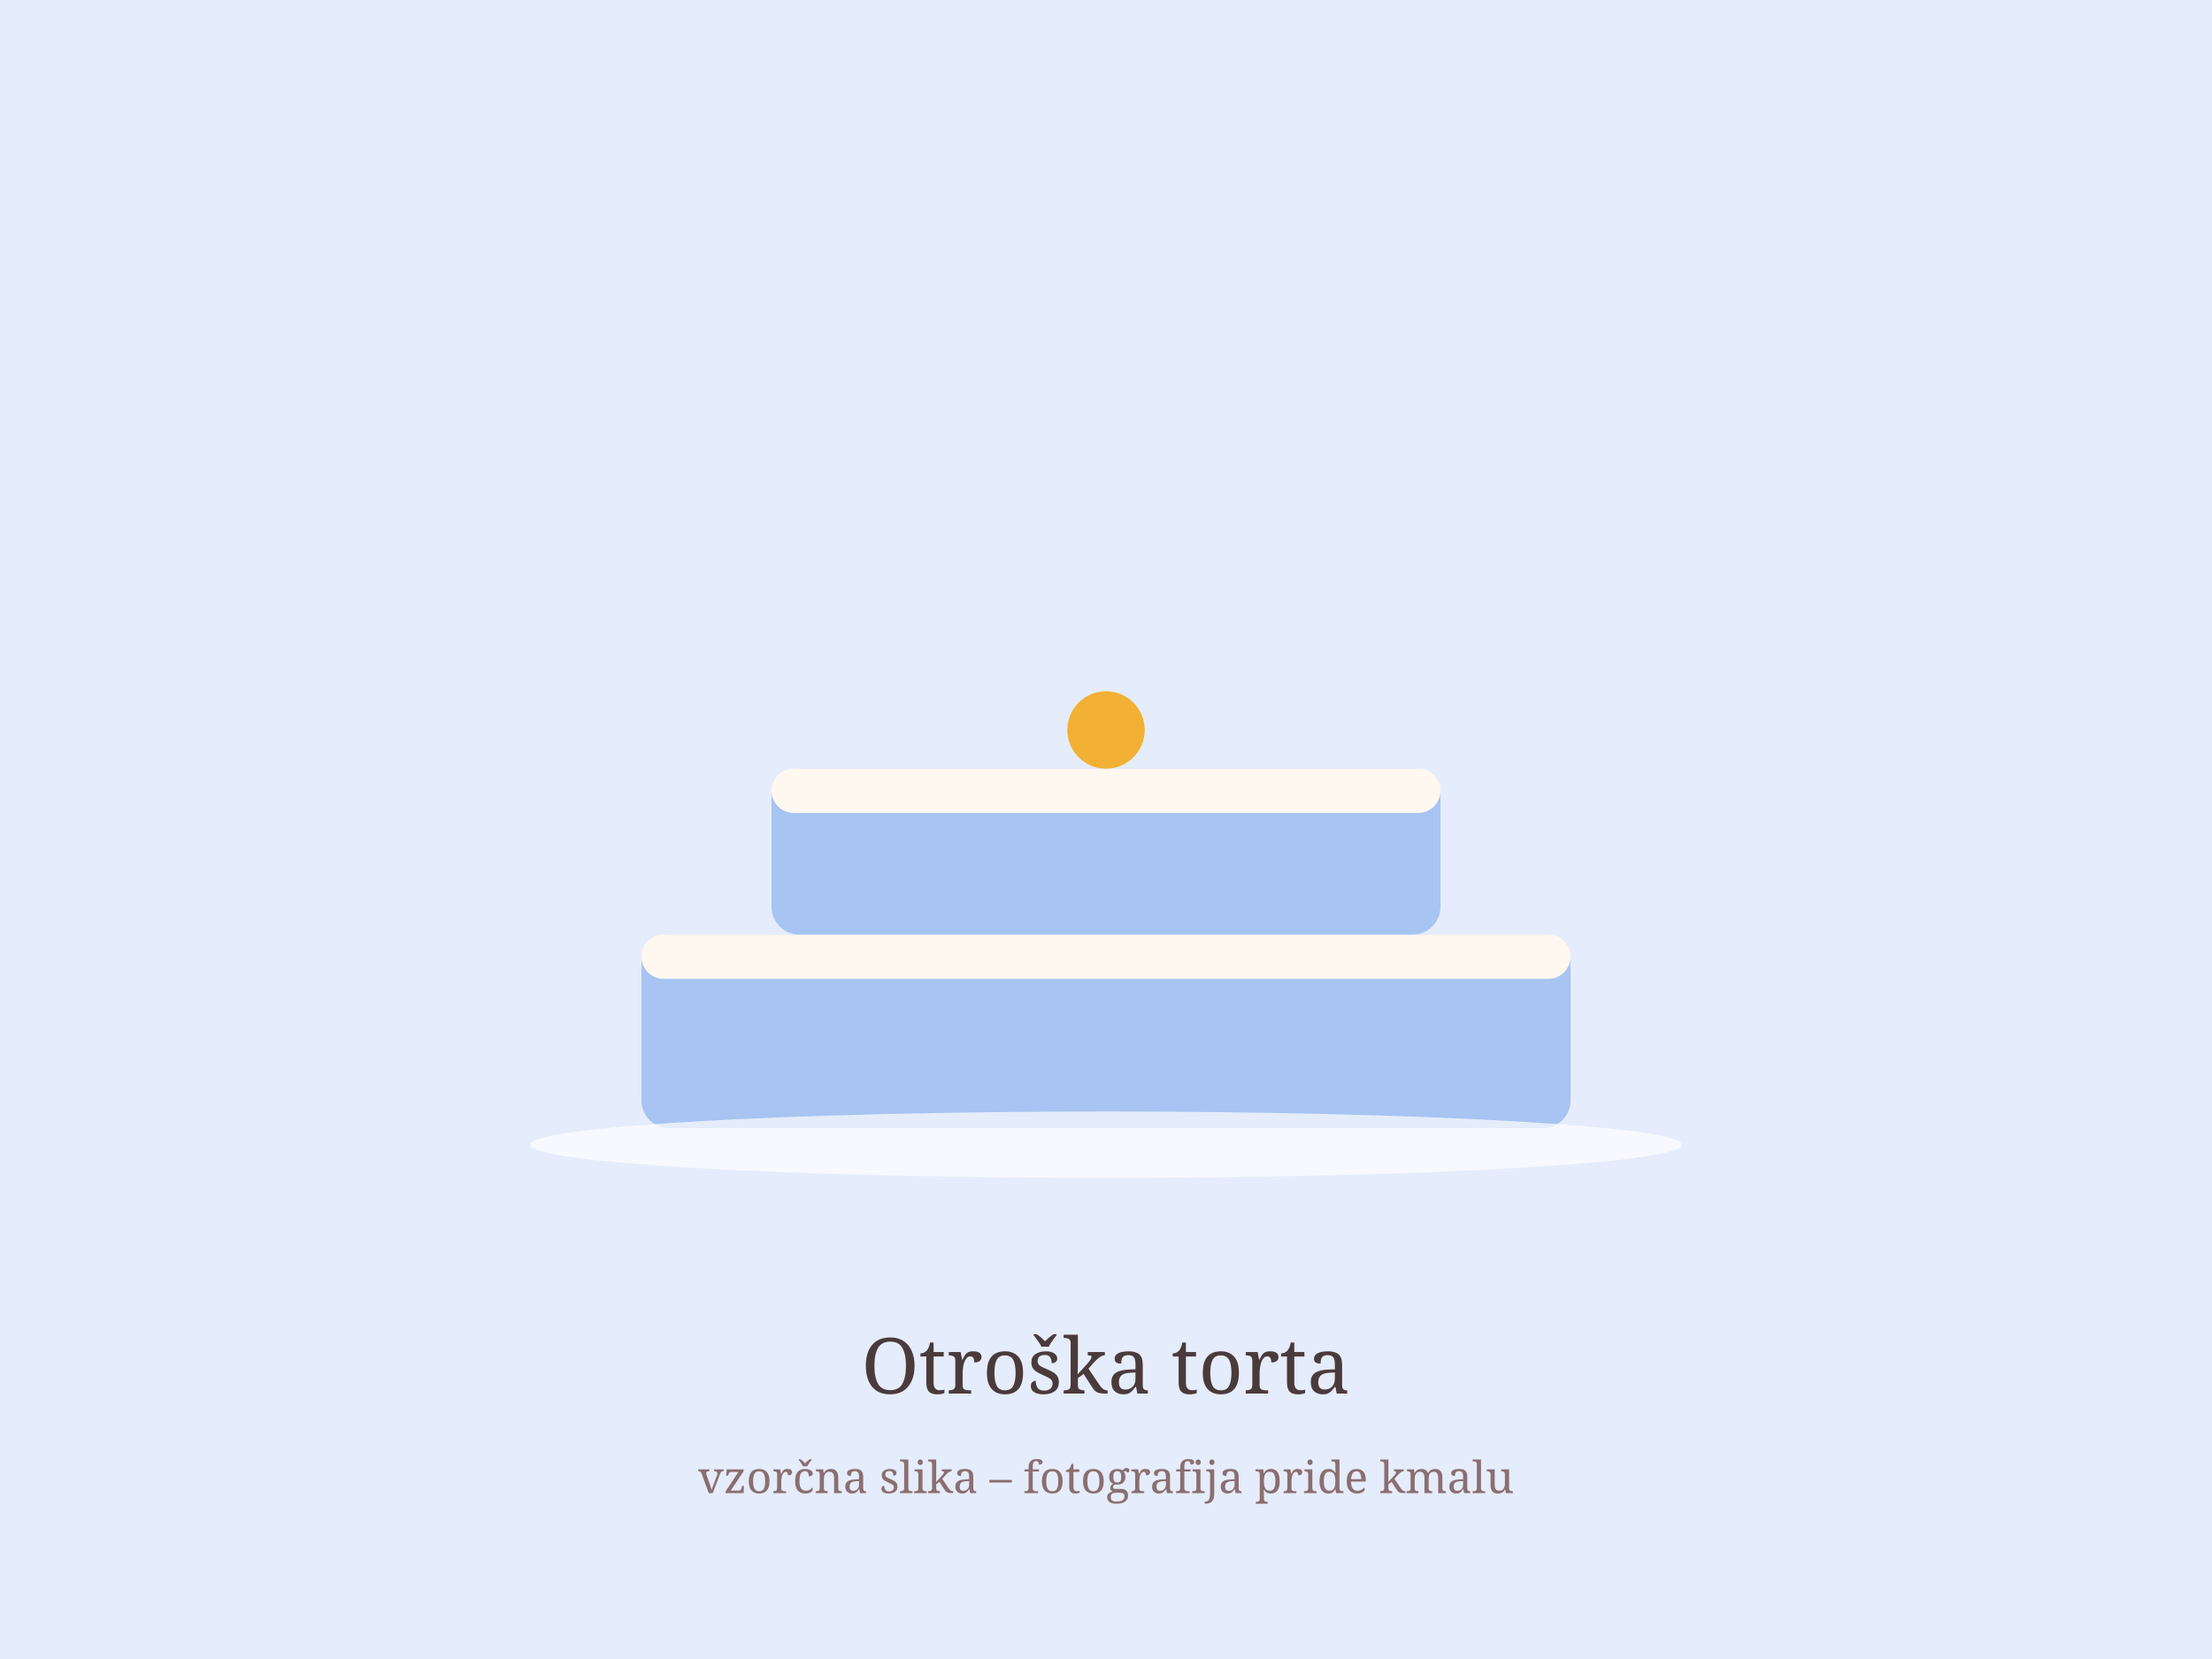
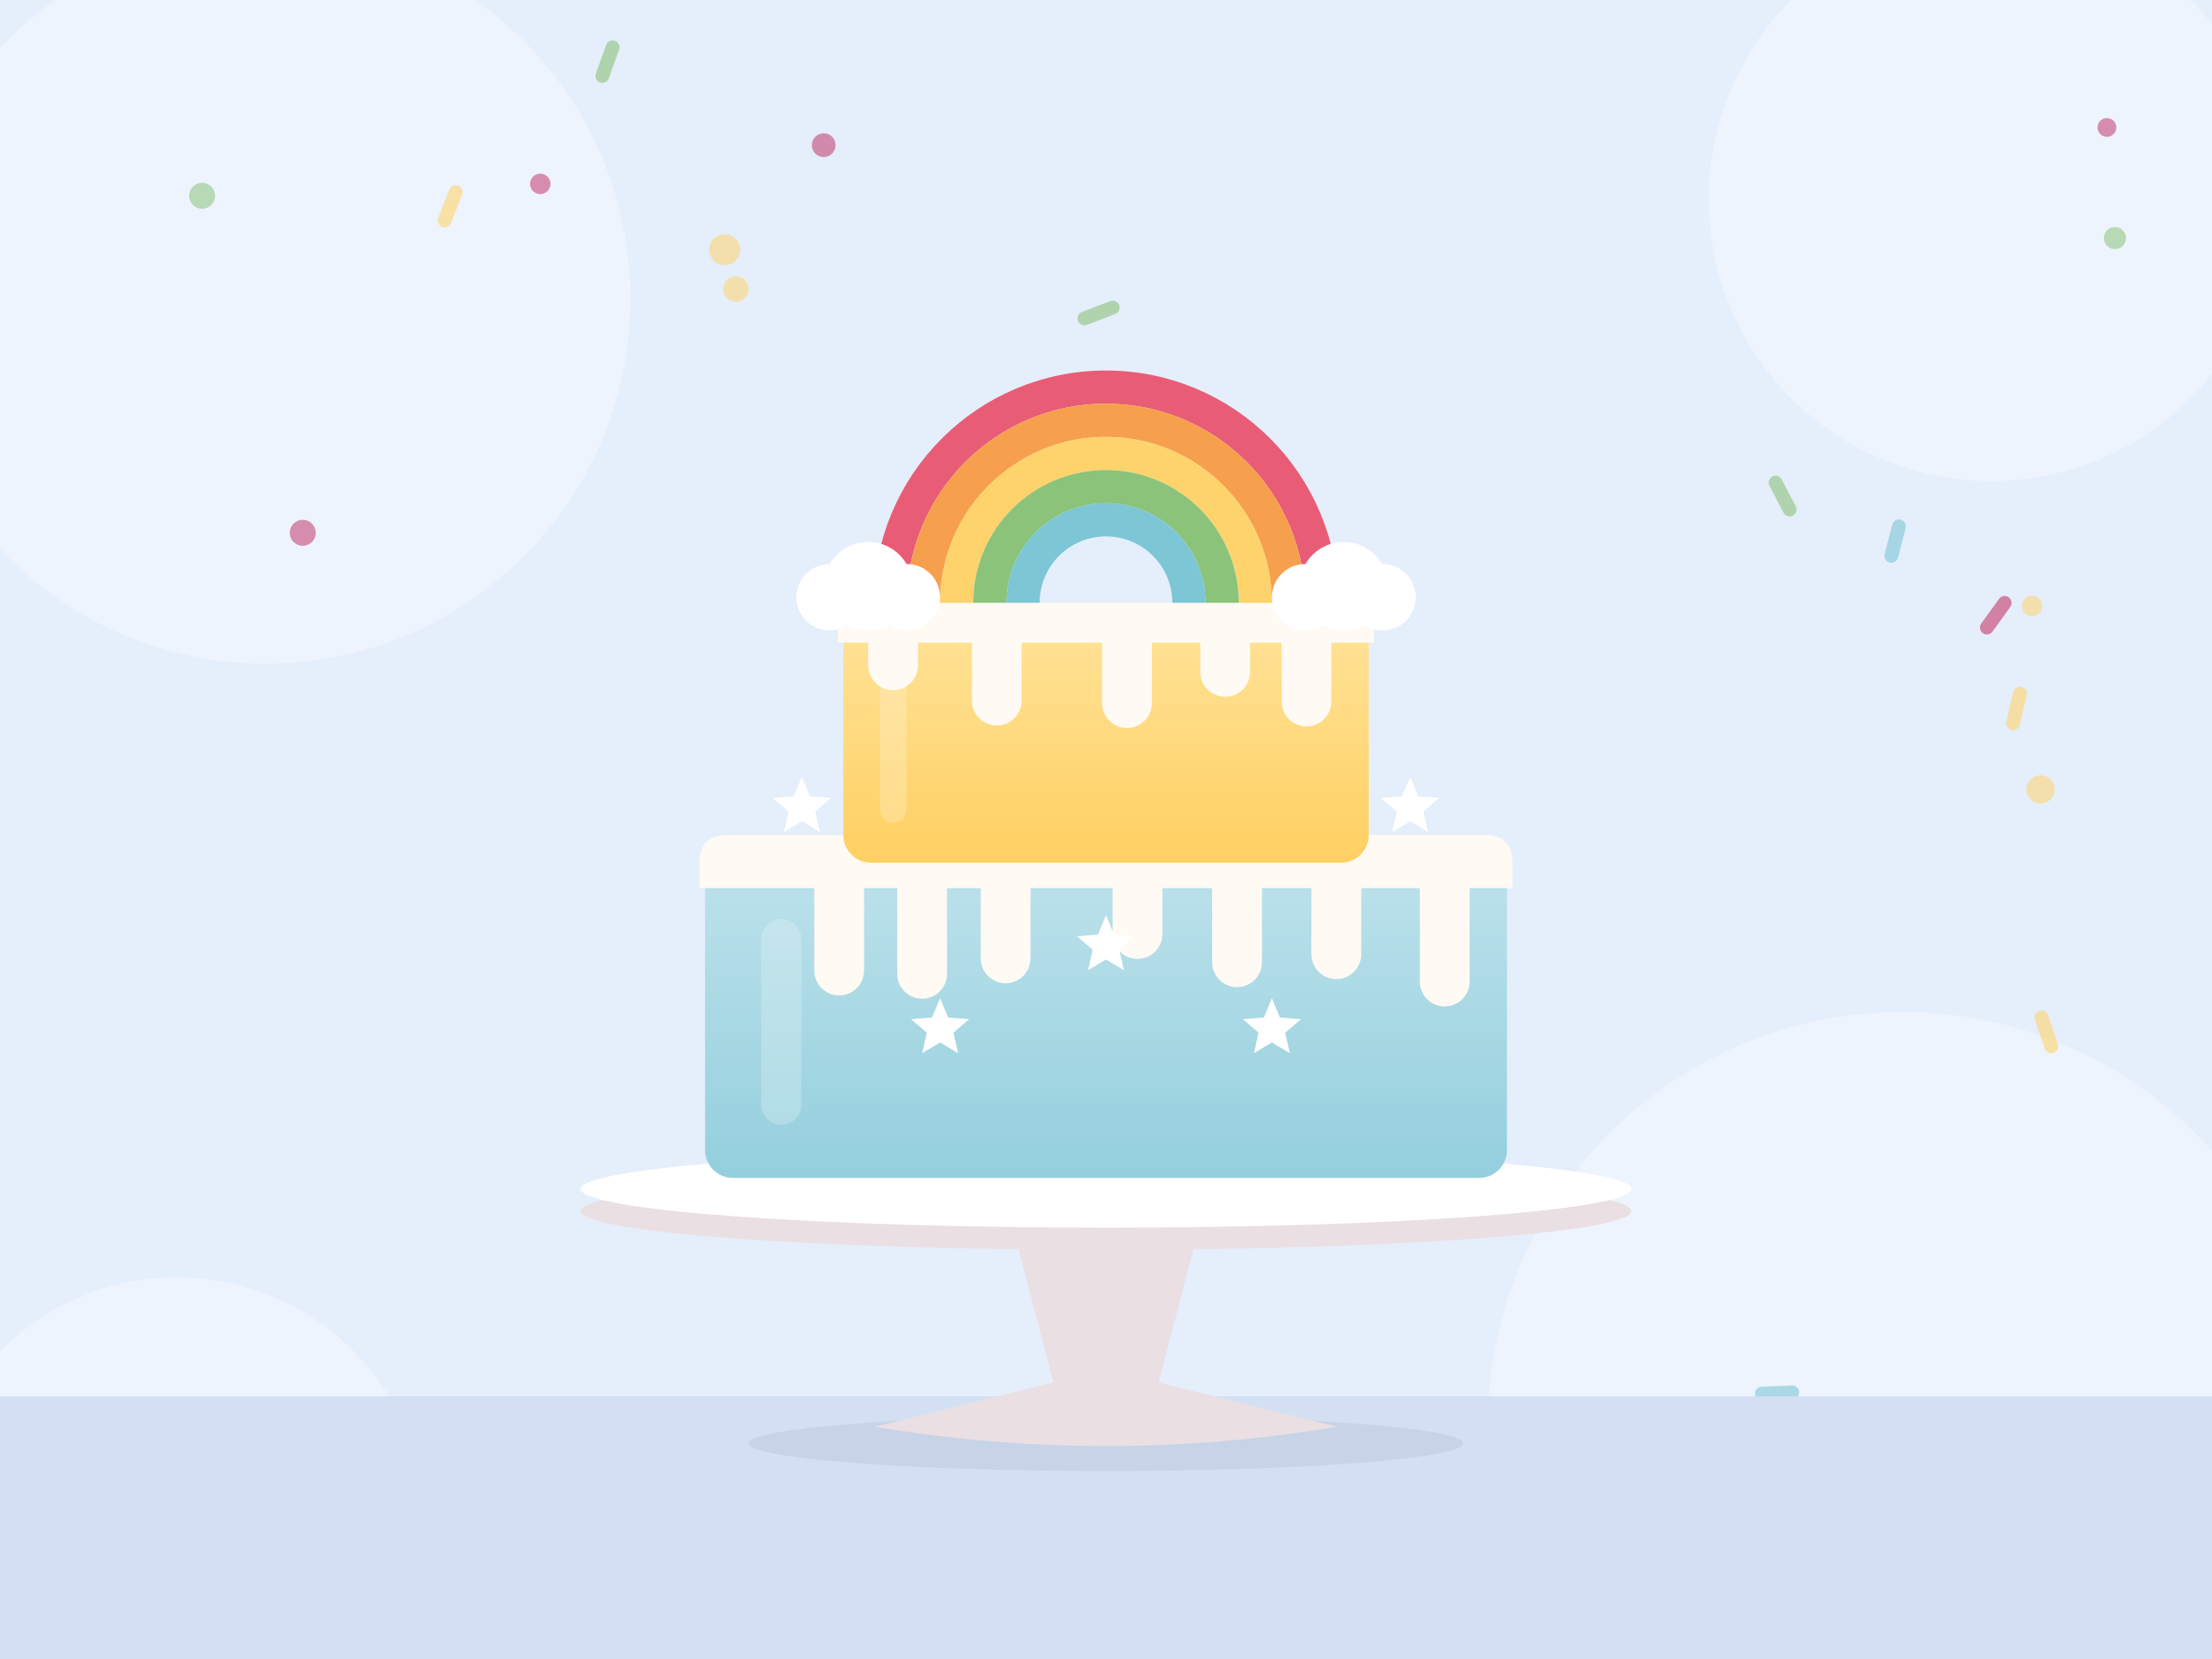
- <svg xmlns="http://www.w3.org/2000/svg" viewBox="0 0 800 600" width="800" height="600">
-   <rect width="800" height="600" fill="#e5ecfb" />
-   <rect x="232.0" y="338" width="336.0" height="70" rx="10" fill="#a7c4f2" />
-   <rect x="232.0" y="338" width="336.0" height="16" rx="8" fill="#fff8f0" />
-   <rect x="279.04" y="278" width="241.92" height="60" rx="10" fill="#a7c4f2" />
-   <rect x="279.04" y="278" width="241.92" height="16" rx="8" fill="#fff8f0" />
-   <circle cx="400.0" cy="264" r="14" fill="#f2b134" />
-   <ellipse cx="400.0" cy="414" rx="208.32" ry="12" fill="#ffffff" opacity="0.7" />
-   <text x="400.0" y="504.0" text-anchor="middle" font-family="Georgia, serif" font-size="28" fill="#4a3b3b">Otroška torta</text>
-   <text x="400.0" y="540.0" text-anchor="middle" font-family="Georgia, serif" font-size="16" fill="#8a6f6f">vzorčna slika – fotografija pride kmalu</text>
+ <svg xmlns="http://www.w3.org/2000/svg" viewBox="0 0 800 600" width="800" height="600" role="img">
+   <defs>
+     <linearGradient id="g1" x1="0" y1="0" x2="0" y2="1">
+       <stop offset="0" stop-color="#bfe3ec" />
+       <stop offset="1" stop-color="#94cfdd" />
+     </linearGradient>
+     <linearGradient id="g2" x1="0" y1="0" x2="0" y2="1">
+       <stop offset="0" stop-color="#ffe39a" />
+       <stop offset="1" stop-color="#ffd062" />
+     </linearGradient>
+   </defs>
+   <rect width="800" height="600" fill="#e5eefb" />
+   <circle cx="96" cy="108" r="132" fill="#f1f6fd" opacity="0.7" />
+   <circle cx="720" cy="72" r="102" fill="#f1f6fd" opacity="0.7" />
+   <circle cx="688" cy="516" r="150" fill="#f1f6fd" opacity="0.7" />
+   <circle cx="64" cy="552" r="90" fill="#f1f6fd" opacity="0.7" />
+   <circle cx="266.1" cy="104.5" r="4.6" fill="#ffd36b" opacity="0.55" />
+   <circle cx="297.9" cy="52.5" r="4.3" fill="#c2386b" opacity="0.55" />
+   <circle cx="73.1" cy="70.8" r="4.7" fill="#8bc37a" opacity="0.55" />
+   <rect x="732.1" y="370.7" width="16" height="5" rx="2.5" fill="#ffd36b" opacity="0.6" transform="rotate(71.4 740.1 373.2)" />
+   <circle cx="762" cy="46.1" r="3.4" fill="#c2386b" opacity="0.55" />
+   <circle cx="109.5" cy="192.7" r="4.7" fill="#c2386b" opacity="0.55" />
+   <rect x="154.8" y="72.1" width="16" height="5" rx="2.5" fill="#ffd36b" opacity="0.6" transform="rotate(111.4 162.8 74.6)" />
+   <rect x="713.8" y="220" width="16" height="5" rx="2.5" fill="#c2386b" opacity="0.6" transform="rotate(125.8 721.8 222.5)" />
+   <circle cx="764.9" cy="86.1" r="4" fill="#8bc37a" opacity="0.55" />
+   <rect x="721.3" y="253.7" width="16" height="5" rx="2.5" fill="#ffd36b" opacity="0.6" transform="rotate(103.1 729.3 256.2)" />
+   <rect x="677.4" y="193.2" width="16" height="5" rx="2.5" fill="#7cc6d6" opacity="0.6" transform="rotate(104.4 685.4 195.7)" />
+   <circle cx="738" cy="285.5" r="5.1" fill="#ffd36b" opacity="0.55" />
+   <rect x="636.7" y="176.9" width="16" height="5" rx="2.5" fill="#8bc37a" opacity="0.6" transform="rotate(62.5 644.7 179.4)" />
+   <circle cx="734.9" cy="219.1" r="3.7" fill="#ffd36b" opacity="0.55" />
+   <rect x="389.3" y="110.7" width="16" height="5" rx="2.5" fill="#8bc37a" opacity="0.6" transform="rotate(159 397.3 113.2)" />
+   <rect x="634.7" y="501.3" width="16" height="5" rx="2.5" fill="#7cc6d6" opacity="0.6" transform="rotate(177.6 642.7 503.8)" />
+   <circle cx="195.4" cy="66.5" r="3.7" fill="#c2386b" opacity="0.55" />
+   <rect x="211.7" y="19.8" width="16" height="5" rx="2.5" fill="#8bc37a" opacity="0.6" transform="rotate(109.8 219.7 22.3)" />
+   <circle cx="262.1" cy="90.3" r="5.6" fill="#ffd36b" opacity="0.55" />
+   <rect x="0" y="505" width="800" height="95" fill="#d3e0f4" />
+   <ellipse cx="400" cy="522" rx="129.2" ry="10" fill="#000" opacity="0.06" />
+   <path d="M365.8 442 L381 500 L316.4 516 Q400 530 483.6 516 L419 500 L434.2 442 Z" fill="#eadfe3" />
+   <ellipse cx="400" cy="438" rx="190" ry="14" fill="#eadfe3" />
+   <ellipse cx="400" cy="430" rx="190" ry="14" fill="#ffffff" />
+   <rect x="255" y="306" width="290" height="120" rx="10" fill="url(#g1)" />
+   <rect x="275.3" y="332.4" width="14.5" height="74.4" rx="7.2" fill="#fff" opacity="0.22" />
+   <path d="M253 312 Q253 302 263 302 L537 302 Q547 302 547 312 L547 321.2 L531.5 321.2 L531.5 355 A9 9 0 0 1 513.5 355 L513.5 321.2 L492.3 321.2 L492.3 345.1 A9 9 0 0 1 474.3 345.1 L474.3 321.2 L456.4 321.2 L456.4 348 A9 9 0 0 1 438.4 348 L438.4 321.2 L420.4 321.2 L420.4 337.8 A9 9 0 0 1 402.4 337.8 L402.4 321.2 L372.7 321.2 L372.7 346.6 A9 9 0 0 1 354.7 346.6 L354.7 321.2 L342.5 321.2 L342.5 352.2 A9 9 0 0 1 324.5 352.2 L324.5 321.2 L312.5 321.2 L312.5 351 A9 9 0 0 1 294.5 351 L294.5 321.2 L253 321.2 Z" fill="#fffaf3" />
+   <rect x="305" y="222" width="190" height="90" rx="10" fill="url(#g2)" />
+   <rect x="318.3" y="241.8" width="9.5" height="55.8" rx="4.8" fill="#fff" opacity="0.22" />
+   <path d="M303 228 Q303 218 313 218 L487 218 Q497 218 497 228 L497 232.4 L481.5 232.4 L481.5 253.7 A9 9 0 0 1 463.5 253.7 L463.5 232.4 L452.1 232.4 L452.1 243 A9 9 0 0 1 434.1 243 L434.1 232.4 L416.6 232.4 L416.6 254.3 A9 9 0 0 1 398.6 254.3 L398.6 232.4 L369.5 232.4 L369.5 253.4 A9 9 0 0 1 351.5 253.4 L351.5 232.4 L332 232.4 L332 240.6 A9 9 0 0 1 314 240.6 L314 232.4 L303 232.4 Z" fill="#fffaf3" />
+   <path d="M322 218 A78 78 0 0 1 478 218" stroke="#e85d75" stroke-width="12" fill="none" />
+   <path d="M334 218 A66 66 0 0 1 466 218" stroke="#f6a04d" stroke-width="12" fill="none" />
+   <path d="M346 218 A54 54 0 0 1 454 218" stroke="#ffd36b" stroke-width="12" fill="none" />
+   <path d="M358 218 A42 42 0 0 1 442 218" stroke="#8bc37a" stroke-width="12" fill="none" />
+   <path d="M370 218 A30 30 0 0 1 430 218" stroke="#7cc6d6" stroke-width="12" fill="none" />
+   <circle cx="314" cy="212" r="16" fill="#fff" />
+   <circle cx="328" cy="216" r="12" fill="#fff" />
+   <circle cx="300" cy="216" r="12" fill="#fff" />
+   <circle cx="486" cy="212" r="16" fill="#fff" />
+   <circle cx="500" cy="216" r="12" fill="#fff" />
+   <circle cx="472" cy="216" r="12" fill="#fff" />
+   <polygon points="290,281 292.9,288 300.5,288.6 294.8,293.5 296.5,300.9 290,297 283.5,300.9 285.2,293.5 279.5,288.6 287.1,288" fill="#ffffff" />
+   <polygon points="510,281 512.9,288 520.5,288.6 514.8,293.5 516.5,300.9 510,297 503.5,300.9 505.2,293.5 499.5,288.6 507.1,288" fill="#ffffff" />
+   <polygon points="340,361 342.9,368 350.5,368.6 344.8,373.5 346.5,380.9 340,377 333.5,380.9 335.2,373.5 329.5,368.6 337.1,368" fill="#ffffff" />
+   <polygon points="460,361 462.9,368 470.5,368.6 464.8,373.5 466.5,380.9 460,377 453.5,380.9 455.2,373.5 449.5,368.6 457.1,368" fill="#ffffff" />
+   <polygon points="400,331 402.9,338 410.5,338.6 404.8,343.5 406.5,350.9 400,347 393.5,350.9 395.2,343.5 389.5,338.6 397.1,338" fill="#ffffff" />
</svg>
